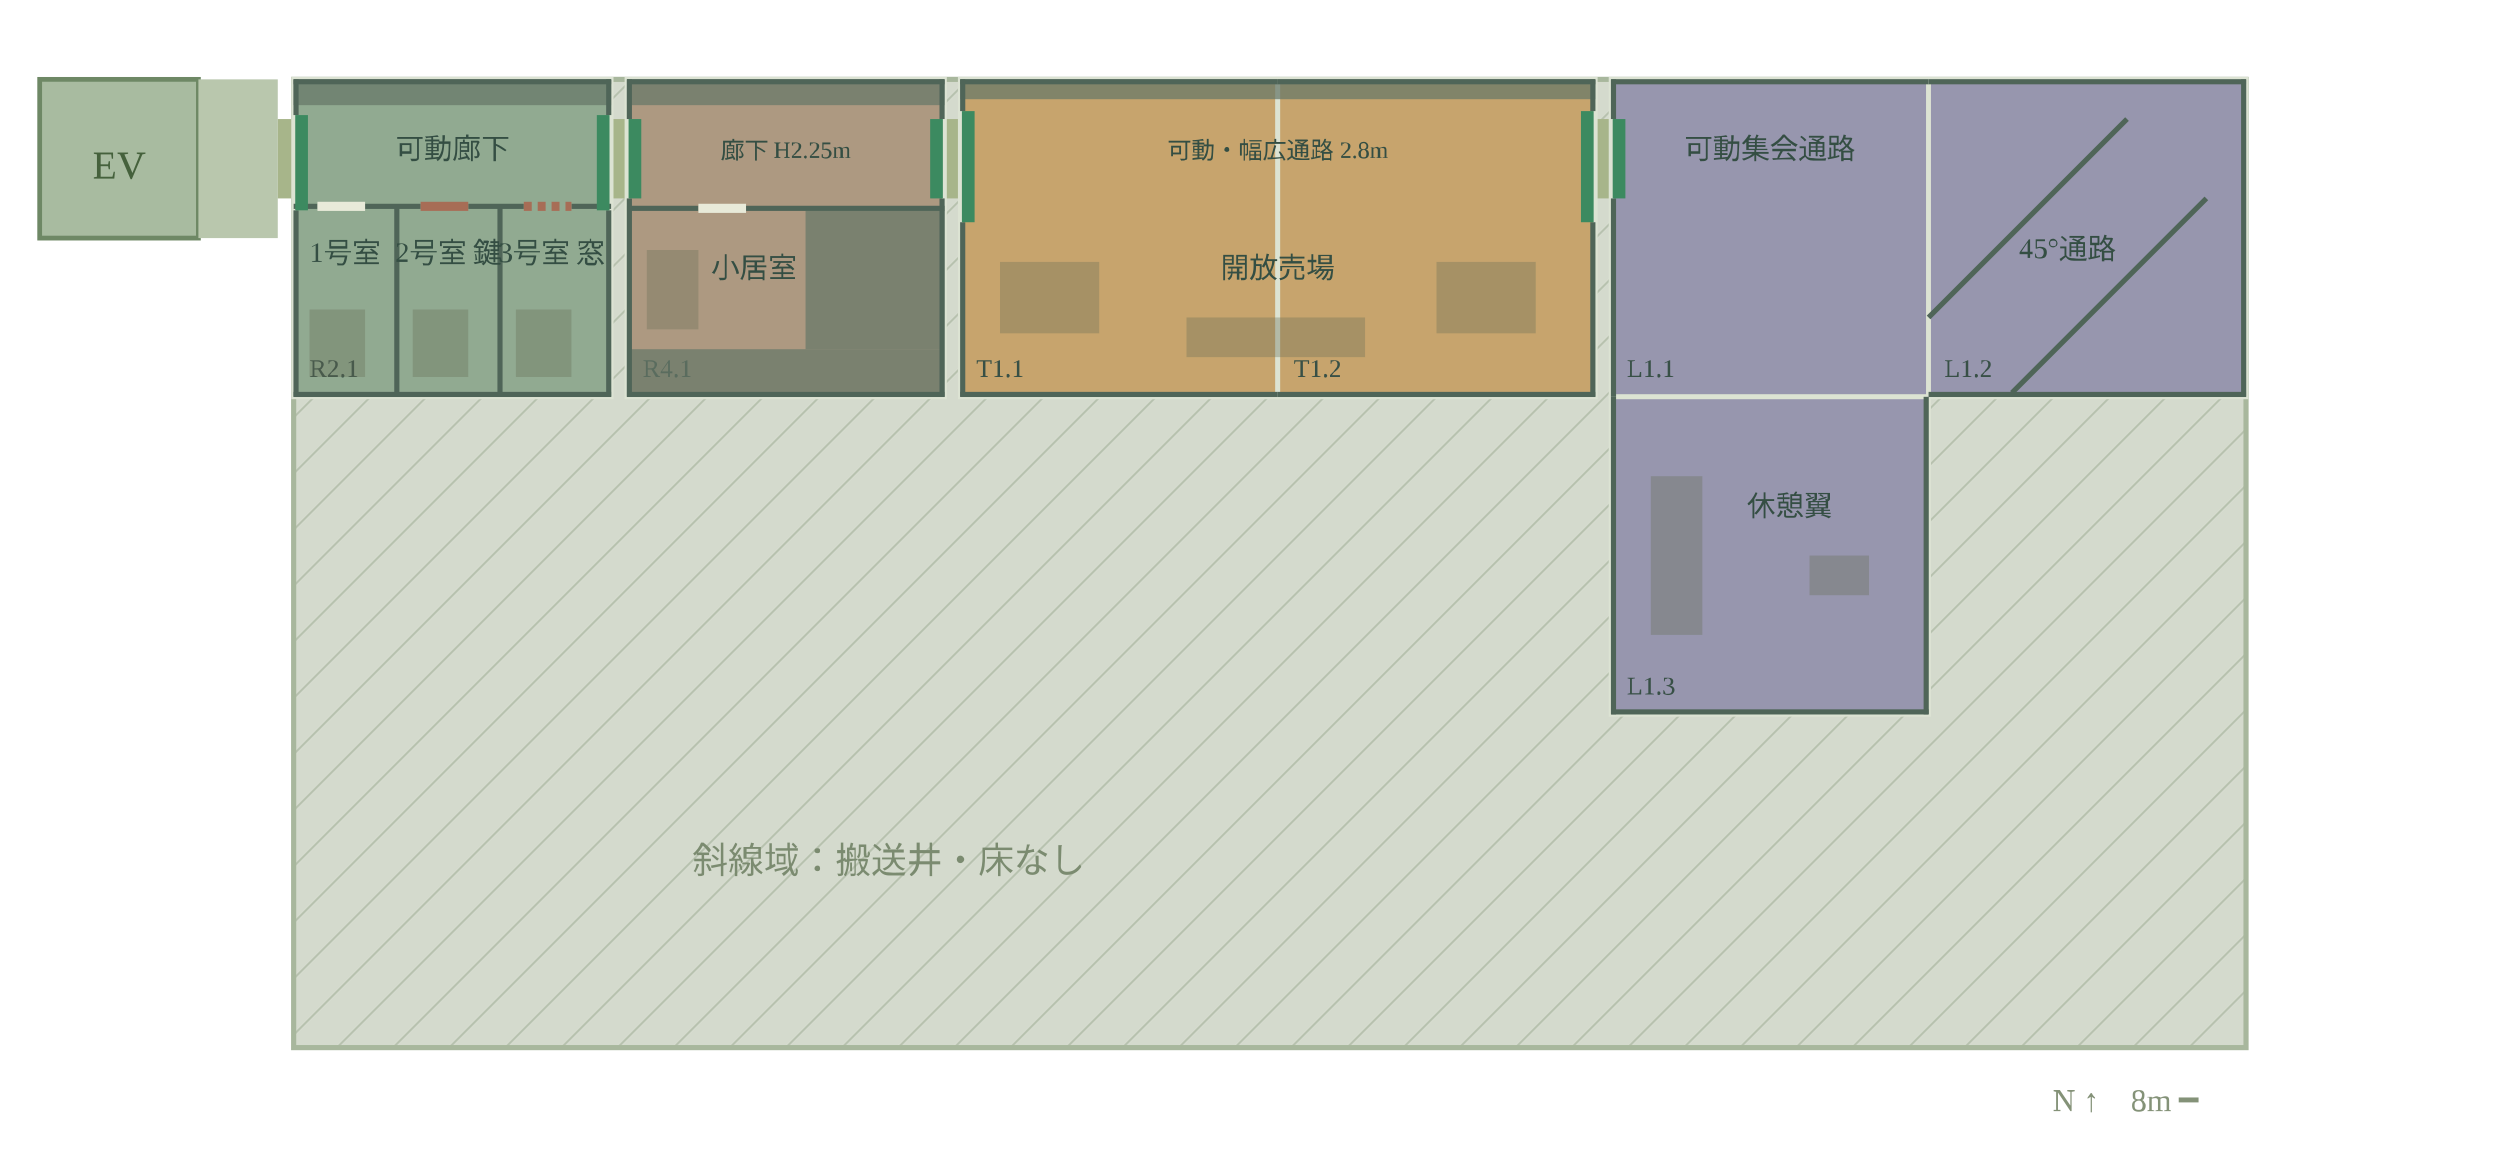
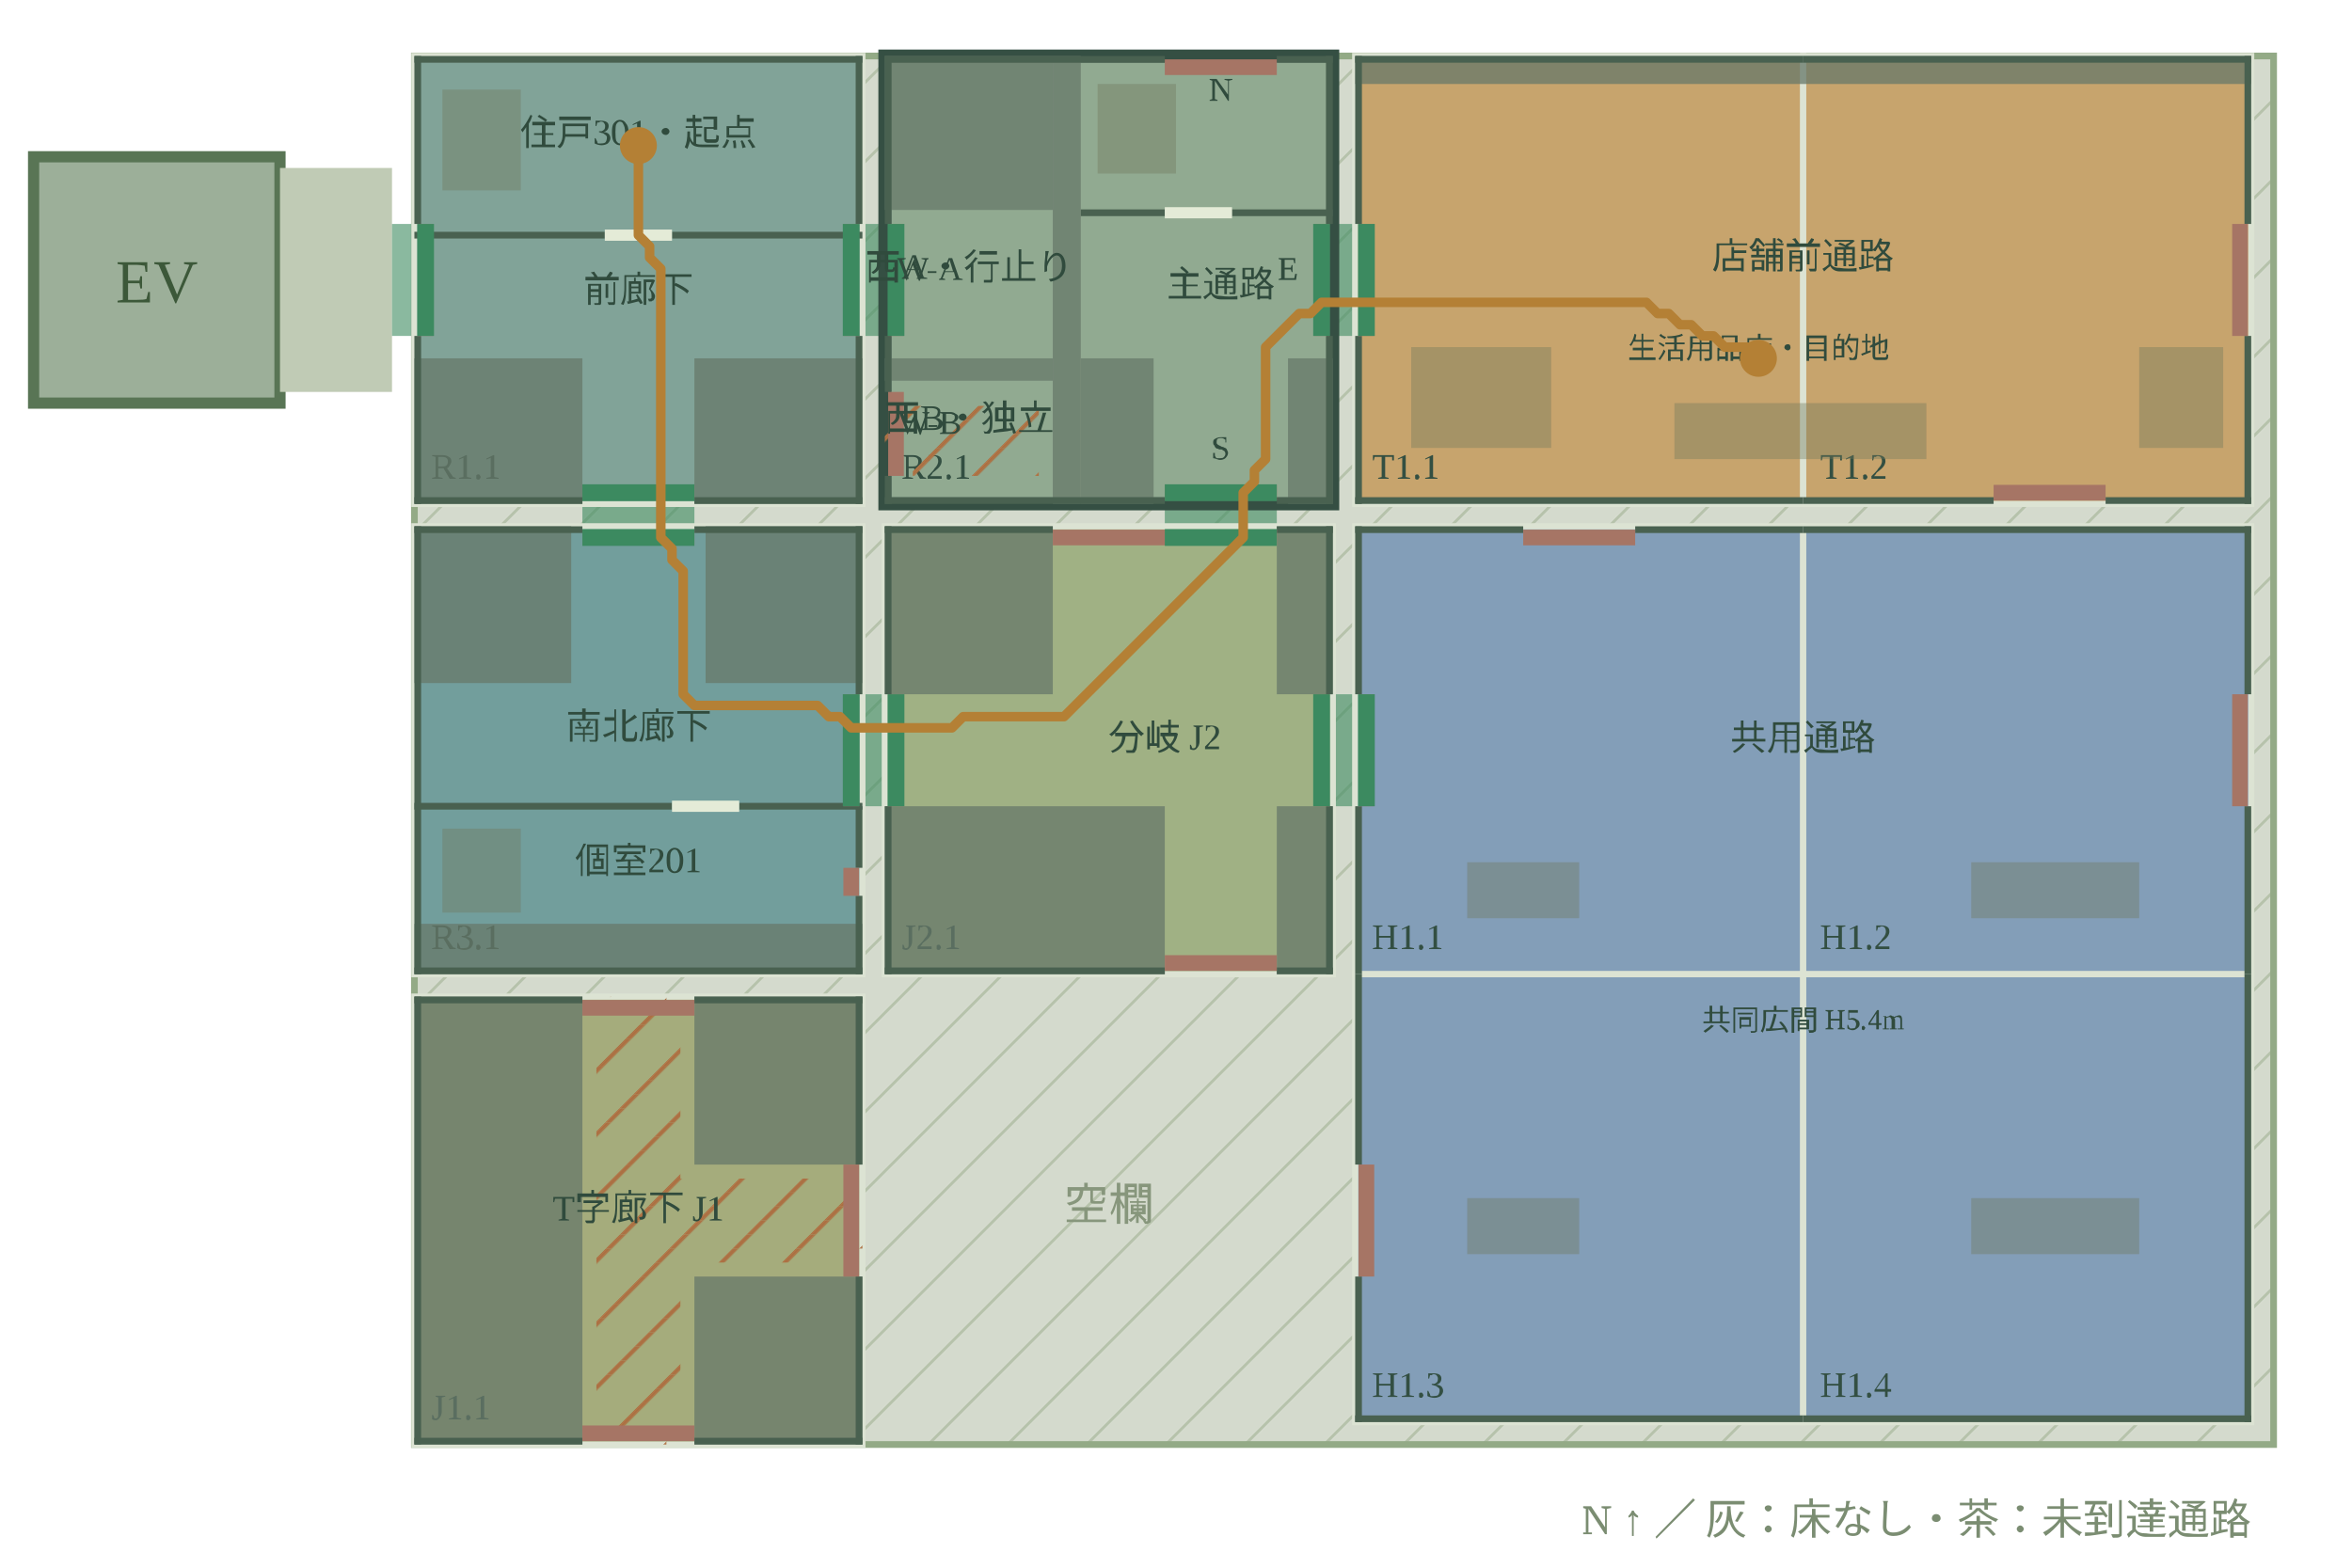
- <svg xmlns="http://www.w3.org/2000/svg" viewBox="-7.4 -2 63 29" role="img" aria-label="第三層 C 可動廊下平面図">
+ <svg xmlns="http://www.w3.org/2000/svg" viewBox="-7.4 -1 42 28" role="img" aria-label="第三層 C 4方向・内部通路平面図">
  <defs>
    <pattern id="well1" width="1" height="1" patternUnits="userSpaceOnUse" patternTransform="rotate(45)">
      <rect width="1" height="1" fill="#d4dacd" />
-       <line x1="0" y1="0" x2="0" y2="1" stroke="#b9c3b0" stroke-width=".1" />
+       <line x1="0" y1="0" x2="0" y2="1" stroke="#b7c3ac" stroke-width=".1" />
    </pattern>
-     <pattern id="isolate1" width="1" height="1" patternUnits="userSpaceOnUse" patternTransform="rotate(45)">
-       <line x1="0" y1="0" x2="0" y2="1" stroke="#a97545" stroke-width=".15" />
+     <pattern id="iso1" width=".8" height=".8" patternUnits="userSpaceOnUse" patternTransform="rotate(45)">
+       <line x1="0" y1="0" x2="0" y2=".8" stroke="#aa7043" stroke-width=".15" />
    </pattern>
  </defs>
-   <rect x="0" y="0" width="49.2" height="24.4" fill="url(#well1)" stroke="#a8b79d" stroke-width=".13" />
-   <rect x="-6.4" y="0" width="4" height="4" fill="#a8bba0" stroke="#6e8865" stroke-width=".12" />
-   <text x="-4.4" y="2.5" text-anchor="middle" font-size="1" fill="#45613c">EV</text>
-   <rect x="-2.4" y="0" width="2" height="4" fill="#b9c7ad" />
-   <rect x="8" y="1" width="0.4" height="2" fill="#a7b58a" />
-   <rect x="-0.4" y="1" width="0.4" height="2" fill="#a7b58a" />
-   <rect x="16.4" y="1" width="0.4" height="2" fill="#a7b58a" />
-   <rect x="32.8" y="1" width="0.4" height="2" fill="#a7b58a" />
-   <g data-id="R2" transform="translate(0 0)">
-     <rect x="0" y="0" width="8" height="8" fill="#91aa91" stroke="#dce3d3" stroke-width="0.12" />
-     <text x="0.4" y="7.5" font-size=".65" fill="#385046">R2.1</text>
-     <rect x="0" y="0" width="8" height="0.65" fill="#667768" opacity=".72" />
-     <rect x="0.4" y="5.8" width="1.4" height="1.7" fill="#666e55" opacity=".35" />
-     <rect x="3" y="5.8" width="1.4" height="1.7" fill="#666e55" opacity=".35" />
-     <rect x="5.6" y="5.8" width="1.4" height="1.7" fill="#666e55" opacity=".35" />
-     <line x1="0" y1="0.06" x2="8" y2="0.06" stroke="#4f6558" stroke-width="0.13" />
-     <line x1="0" y1="7.94" x2="8" y2="7.94" stroke="#4f6558" stroke-width="0.13" />
-     <line x1="0.06" y1="0" x2="0.06" y2="0.9" stroke="#4f6558" stroke-width="0.13" />
-     <line x1="0.06" y1="3.3" x2="0.06" y2="8" stroke="#4f6558" stroke-width="0.13" />
-     <line x1="7.94" y1="0" x2="7.94" y2="0.9" stroke="#4f6558" stroke-width="0.13" />
-     <line x1="7.94" y1="3.3" x2="7.94" y2="8" stroke="#4f6558" stroke-width="0.13" />
-     <line x1="0" y1="3.2" x2="0.6" y2="3.2" stroke="#4f6558" stroke-width="0.13" />
-     <line x1="1.8" y1="3.2" x2="3.2" y2="3.2" stroke="#4f6558" stroke-width="0.13" />
-     <line x1="4.4" y1="3.2" x2="5.8" y2="3.2" stroke="#4f6558" stroke-width="0.13" />
-     <line x1="7" y1="3.2" x2="8" y2="3.2" stroke="#4f6558" stroke-width="0.13" />
-     <line x1="2.6" y1="3.2" x2="2.6" y2="8" stroke="#4f6558" stroke-width="0.13" />
-     <line x1="5.2" y1="3.2" x2="5.2" y2="8" stroke="#4f6558" stroke-width="0.13" />
-     <line x1="0.6" y1="3.2" x2="1.8" y2="3.2" stroke="#e8ead9" stroke-width="0.23" />
-     <line x1="3.2" y1="3.2" x2="4.4" y2="3.2" stroke="#a76d56" stroke-width="0.23" />
-     <line x1="5.8" y1="3.2" x2="7" y2="3.2" stroke="#a76d56" stroke-width="0.23" stroke-dasharray=".2 .15" />
-     <line x1="0.2" y1="0.9" x2="0.2" y2="3.3" stroke="#3c8a60" stroke-width="0.32" />
-     <line x1="7.8" y1="0.9" x2="7.8" y2="3.3" stroke="#3c8a60" stroke-width="0.32" />
-     <text x="1.3" y="4.6" text-anchor="middle" font-size="0.72" fill="#344e43">1号室</text>
-     <text x="3.9" y="4.6" text-anchor="middle" font-size="0.72" fill="#344e43">2号室 鍵</text>
-     <text x="6.5" y="4.6" text-anchor="middle" font-size="0.72" fill="#344e43">3号室 窓</text>
-     <text x="4" y="2" text-anchor="middle" font-size="0.72" fill="#344e43">可動廊下</text>
-   </g>
-   <g data-id="R4" transform="translate(8.4 0)">
-     <rect x="0" y="0" width="8" height="8" fill="#ad9981" stroke="#dce3d3" stroke-width="0.12" />
-     <text x="0.4" y="7.5" font-size=".65" fill="#385046">R4.1</text>
-     <rect x="0" y="0" width="8" height="0.65" fill="#667768" opacity=".72" />
-     <rect x="0" y="6.8" width="8" height="1.2" fill="#667768" opacity=".72" />
-     <rect x="4.5" y="3.3" width="3.5" height="3.5" fill="#667768" opacity=".72" />
-     <rect x="0.5" y="4.3" width="1.3" height="2" fill="#666e55" opacity=".35" />
-     <line x1="0" y1="0.06" x2="8" y2="0.06" stroke="#4f6558" stroke-width="0.13" />
-     <line x1="0" y1="7.94" x2="8" y2="7.94" stroke="#4f6558" stroke-width="0.13" />
-     <line x1="0.06" y1="0" x2="0.06" y2="1" stroke="#4f6558" stroke-width="0.13" />
-     <line x1="0.06" y1="3" x2="0.06" y2="8" stroke="#4f6558" stroke-width="0.13" />
-     <line x1="7.94" y1="0" x2="7.94" y2="1" stroke="#4f6558" stroke-width="0.13" />
-     <line x1="7.94" y1="3" x2="7.94" y2="8" stroke="#4f6558" stroke-width="0.13" />
-     <line x1="0" y1="3.25" x2="1.8" y2="3.25" stroke="#4f6558" stroke-width="0.13" />
-     <line x1="3" y1="3.25" x2="8" y2="3.25" stroke="#4f6558" stroke-width="0.13" />
-     <line x1="1.8" y1="3.25" x2="3" y2="3.25" stroke="#e8ead9" stroke-width="0.23" />
-     <line x1="0.2" y1="1" x2="0.2" y2="3" stroke="#3c8a60" stroke-width="0.32" />
-     <line x1="7.8" y1="1" x2="7.8" y2="3" stroke="#3c8a60" stroke-width="0.32" />
-     <text x="3.2" y="5" text-anchor="middle" font-size="0.72" fill="#344e43">小居室</text>
-     <text x="4" y="2" text-anchor="middle" font-size="0.6" fill="#344e43">廊下 H2.25m</text>
+   <rect x="0" y="0" width="33.2" height="24.8" fill="url(#well1)" stroke="#93aa86" stroke-width=".12" />
+   <rect x="-6.8" y="1.8" width="4.4" height="4.4" fill="#9caf99" stroke="#597555" stroke-width=".2" />
+   <text x="-4.6" y="4.4" text-anchor="middle" font-size="1.1" fill="#3c5839">EV</text>
+   <rect x="-2.4" y="2" width="2" height="4" fill="#c0cbb5" />
+   <rect x="8" y="3" width="0.4" height="2" fill="#3c8a60" fill-opacity=".6" />
+   <rect x="3" y="8" width="2" height="0.4" fill="#3c8a60" fill-opacity=".6" />
+   <rect x="13.4" y="8" width="2" height="0.4" fill="#3c8a60" fill-opacity=".6" />
+   <rect x="16.4" y="3" width="0.4" height="2" fill="#3c8a60" fill-opacity=".6" />
+   <rect x="8" y="11.4" width="0.4" height="2" fill="#3c8a60" fill-opacity=".6" />
+   <rect x="16.4" y="11.4" width="0.4" height="2" fill="#3c8a60" fill-opacity=".6" />
+   <rect x="-0.4" y="3" width="0.4" height="2" fill="#3c8a60" fill-opacity=".6" />
+   <g data-id="R1" transform="translate(0 0)">
+     <rect x="0" y="0" width="8" height="8" fill="#81a398" stroke="#dce3d3" stroke-width="0.11" />
+     <text x="0.3" y="7.55" font-size=".65" fill="#334f42">R1.1</text>
+     <rect x="0" y="5.4" width="3" height="2.6" fill="#67786a" opacity=".75" />
+     <rect x="5" y="5.4" width="3" height="2.6" fill="#67786a" opacity=".75" />
+     <rect x="0.5" y="0.6" width="1.4" height="1.8" fill="#6f755a" opacity=".38" />
+     <line x1="0" y1="0.06" x2="8" y2="0.06" stroke="#496150" stroke-width="0.12" />
+     <line x1="0" y1="7.94" x2="3" y2="7.94" stroke="#496150" stroke-width="0.12" />
+     <line x1="5" y1="7.94" x2="8" y2="7.94" stroke="#496150" stroke-width="0.12" />
+     <line x1="0.06" y1="0" x2="0.06" y2="3" stroke="#496150" stroke-width="0.12" />
+     <line x1="0.06" y1="5" x2="0.06" y2="8" stroke="#496150" stroke-width="0.12" />
+     <line x1="7.94" y1="0" x2="7.94" y2="3" stroke="#496150" stroke-width="0.12" />
+     <line x1="7.94" y1="5" x2="7.94" y2="8" stroke="#496150" stroke-width="0.12" />
+     <line x1="0" y1="3.2" x2="3.4" y2="3.2" stroke="#496150" stroke-width="0.12" />
+     <line x1="4.6" y1="3.2" x2="8" y2="3.2" stroke="#496150" stroke-width="0.12" />
+     <line x1="3.4" y1="3.2" x2="4.6" y2="3.2" stroke="#e4ebd7" stroke-width="0.2" />
+     <line x1="0.2" y1="3" x2="0.2" y2="5" stroke="#a67565" stroke-width="0.28" />
+     <line x1="0.2" y1="3" x2="0.2" y2="5" stroke="#3c8a60" stroke-width="0.3" />
+     <line x1="7.8" y1="3" x2="7.8" y2="5" stroke="#a67565" stroke-width="0.28" />
+     <line x1="7.8" y1="3" x2="7.8" y2="5" stroke="#3c8a60" stroke-width="0.3" />
+     <line x1="3" y1="7.8" x2="5" y2="7.8" stroke="#a67565" stroke-width="0.28" />
+     <line x1="3" y1="7.8" x2="5" y2="7.8" stroke="#3c8a60" stroke-width="0.3" />
+     <text x="4" y="1.6" text-anchor="middle" font-size="0.65" fill="#304b3d">住戸301・起点</text>
+     <text x="4" y="4.4" text-anchor="middle" font-size="0.65" fill="#304b3d">前廊下</text>
+   </g>
+   <g data-id="R2" transform="translate(8.4 0)">
+     <rect x="0" y="0" width="8" height="8" fill="#91aa91" stroke="#354f43" stroke-width="0.23" />
+     <text x="0.3" y="7.55" font-size=".65" fill="#334f42">R2.1</text>
+     <rect x="3" y="0" width="0.5" height="8" fill="#67786a" opacity=".75" />
+     <rect x="0" y="0" width="3" height="2.75" fill="#67786a" opacity=".75" />
+     <rect x="0" y="5.4" width="3" height="0.4" fill="#67786a" opacity=".75" />
+     <rect x="3.5" y="5.4" width="1.3" height="2.6" fill="#67786a" opacity=".75" />
+     <rect x="7.2" y="5.4" width="0.8" height="2.6" fill="#67786a" opacity=".75" />
+     <rect x="3.8" y="0.5" width="1.4" height="1.6" fill="#6f755a" opacity=".38" />
+     <line x1="0" y1="0.06" x2="5" y2="0.06" stroke="#496150" stroke-width="0.12" />
+     <line x1="7" y1="0.06" x2="8" y2="0.06" stroke="#496150" stroke-width="0.12" />
+     <line x1="0" y1="7.94" x2="5" y2="7.94" stroke="#496150" stroke-width="0.12" />
+     <line x1="7" y1="7.94" x2="8" y2="7.94" stroke="#496150" stroke-width="0.12" />
+     <line x1="0.06" y1="0" x2="0.06" y2="3" stroke="#496150" stroke-width="0.12" />
+     <line x1="0.06" y1="5" x2="0.06" y2="6" stroke="#496150" stroke-width="0.12" />
+     <line x1="0.06" y1="7.5" x2="0.06" y2="8" stroke="#496150" stroke-width="0.12" />
+     <line x1="7.94" y1="0" x2="7.94" y2="3" stroke="#496150" stroke-width="0.12" />
+     <line x1="7.94" y1="5" x2="7.94" y2="8" stroke="#496150" stroke-width="0.12" />
+     <line x1="3.5" y1="2.8" x2="5" y2="2.8" stroke="#496150" stroke-width="0.12" />
+     <line x1="6.2" y1="2.8" x2="8" y2="2.8" stroke="#496150" stroke-width="0.12" />
+     <line x1="5" y1="2.8" x2="6.2" y2="2.8" stroke="#e4ebd7" stroke-width="0.2" />
+     <rect x="0.25" y="6.25" width="2.5" height="0.25" fill="url(#iso1)" />
+     <rect x="0" y="6.5" width="2.75" height="0.25" fill="url(#iso1)" />
+     <rect x="0" y="6.75" width="2.75" height="0.25" fill="url(#iso1)" />
+     <rect x="0.25" y="7" width="2.5" height="0.25" fill="url(#iso1)" />
+     <rect x="0.5" y="7.25" width="2.25" height="0.25" fill="url(#iso1)" />
+     <line x1="0.2" y1="3" x2="0.2" y2="5" stroke="#a67565" stroke-width="0.28" />
+     <line x1="0.2" y1="3" x2="0.2" y2="5" stroke="#3c8a60" stroke-width="0.3" />
+     <text x="0.8" y="4" text-anchor="middle" font-size=".6" fill="#304b3d">W-A</text>
+     <line x1="0.2" y1="6" x2="0.2" y2="7.5" stroke="#a67565" stroke-width="0.28" />
+     <text x="0.8" y="6.75" text-anchor="middle" font-size=".6" fill="#304b3d">W-B</text>
+     <line x1="5" y1="0.2" x2="7" y2="0.2" stroke="#a67565" stroke-width="0.28" />
+     <text x="6" y="0.8" text-anchor="middle" font-size=".6" fill="#304b3d">N</text>
+     <line x1="5" y1="7.8" x2="7" y2="7.8" stroke="#a67565" stroke-width="0.28" />
+     <line x1="5" y1="7.8" x2="7" y2="7.8" stroke="#3c8a60" stroke-width="0.3" />
+     <text x="6" y="7.2" text-anchor="middle" font-size=".6" fill="#304b3d">S</text>
+     <line x1="7.8" y1="3" x2="7.8" y2="5" stroke="#a67565" stroke-width="0.28" />
+     <line x1="7.8" y1="3" x2="7.8" y2="5" stroke="#3c8a60" stroke-width="0.3" />
+     <text x="7.2" y="4" text-anchor="middle" font-size=".6" fill="#304b3d">E</text>
+     <text x="1.5" y="4" text-anchor="middle" font-size="0.65" fill="#304b3d">西A・行止り</text>
+     <text x="1.5" y="6.7" text-anchor="middle" font-size="0.65" fill="#304b3d">西B・独立</text>
+     <text x="6" y="4.3" text-anchor="middle" font-size="0.65" fill="#304b3d">主通路</text>
+   </g>
+   <g data-id="R3" transform="translate(0 8.4)">
+     <rect x="0" y="0" width="8" height="8" fill="#729e9c" stroke="#dce3d3" stroke-width="0.11" />
+     <text x="0.3" y="7.55" font-size=".65" fill="#334f42">R3.1</text>
+     <rect x="0" y="0" width="2.8" height="2.8" fill="#67786a" opacity=".75" />
+     <rect x="5.2" y="0" width="2.8" height="2.8" fill="#67786a" opacity=".75" />
+     <rect x="0" y="7.1" width="8" height="0.9" fill="#67786a" opacity=".75" />
+     <rect x="0.5" y="5.4" width="1.4" height="1.5" fill="#6f755a" opacity=".38" />
+     <line x1="0" y1="0.06" x2="3" y2="0.06" stroke="#496150" stroke-width="0.12" />
+     <line x1="5" y1="0.06" x2="8" y2="0.06" stroke="#496150" stroke-width="0.12" />
+     <line x1="0" y1="7.94" x2="8" y2="7.94" stroke="#496150" stroke-width="0.12" />
+     <line x1="0.06" y1="0" x2="0.06" y2="8" stroke="#496150" stroke-width="0.12" />
+     <line x1="7.94" y1="0" x2="7.94" y2="3" stroke="#496150" stroke-width="0.12" />
+     <line x1="7.94" y1="5" x2="7.94" y2="6.1" stroke="#496150" stroke-width="0.12" />
+     <line x1="7.94" y1="6.6" x2="7.94" y2="8" stroke="#496150" stroke-width="0.12" />
+     <line x1="0" y1="5" x2="4.6" y2="5" stroke="#496150" stroke-width="0.12" />
+     <line x1="5.8" y1="5" x2="8" y2="5" stroke="#496150" stroke-width="0.12" />
+     <line x1="4.6" y1="5" x2="5.8" y2="5" stroke="#e4ebd7" stroke-width="0.2" />
+     <line x1="3" y1="0.2" x2="5" y2="0.2" stroke="#a67565" stroke-width="0.28" />
+     <line x1="3" y1="0.2" x2="5" y2="0.2" stroke="#3c8a60" stroke-width="0.3" />
+     <line x1="7.8" y1="3" x2="7.8" y2="5" stroke="#a67565" stroke-width="0.28" />
+     <line x1="7.8" y1="3" x2="7.8" y2="5" stroke="#3c8a60" stroke-width="0.3" />
+     <line x1="7.8" y1="6.1" x2="7.8" y2="6.6" stroke="#a67565" stroke-width="0.28" />
+     <text x="4" y="3.8" text-anchor="middle" font-size="0.65" fill="#304b3d">南北廊下</text>
+     <text x="4" y="6.2" text-anchor="middle" font-size="0.65" fill="#304b3d">個室201</text>
  </g>
  <g data-id="T1" transform="translate(16.8 0)">
-     <rect x="0" y="0" width="8" height="8" fill="#c7a46d" stroke="#dce3d3" stroke-width="0.12" />
-     <text x="0.4" y="7.5" font-size=".65" fill="#385046">T1.1</text>
-     <rect x="8" y="0" width="8" height="8" fill="#c7a46d" stroke="#dce3d3" stroke-width="0.12" />
-     <text x="8.4" y="7.5" font-size=".65" fill="#385046">T1.2</text>
-     <rect x="0" y="0" width="16" height="0.5" fill="#667768" opacity=".72" />
-     <rect x="1" y="4.6" width="2.5" height="1.8" fill="#666e55" opacity=".35" />
-     <rect x="12" y="4.6" width="2.5" height="1.8" fill="#666e55" opacity=".35" />
-     <rect x="5.7" y="6" width="4.5" height="1" fill="#666e55" opacity=".35" />
-     <line x1="0" y1="0.06" x2="8" y2="0.06" stroke="#4f6558" stroke-width="0.13" />
-     <line x1="0" y1="7.94" x2="8" y2="7.94" stroke="#4f6558" stroke-width="0.13" />
-     <line x1="0.06" y1="0" x2="0.06" y2="0.8" stroke="#4f6558" stroke-width="0.13" />
-     <line x1="0.06" y1="3.6" x2="0.06" y2="8" stroke="#4f6558" stroke-width="0.13" />
-     <line x1="8" y1="0.06" x2="16" y2="0.06" stroke="#4f6558" stroke-width="0.13" />
-     <line x1="8" y1="7.94" x2="16" y2="7.94" stroke="#4f6558" stroke-width="0.13" />
-     <line x1="15.94" y1="0" x2="15.94" y2="0.8" stroke="#4f6558" stroke-width="0.13" />
-     <line x1="15.94" y1="3.6" x2="15.94" y2="8" stroke="#4f6558" stroke-width="0.13" />
-     <line x1="0.2" y1="0.8" x2="0.2" y2="3.6" stroke="#3c8a60" stroke-width="0.32" />
-     <line x1="15.8" y1="0.8" x2="15.8" y2="3.6" stroke="#3c8a60" stroke-width="0.32" />
-     <text x="8" y="5" text-anchor="middle" font-size="0.72" fill="#344e43">開放売場</text>
-     <text x="8" y="2" text-anchor="middle" font-size="0.6" fill="#344e43">可動・幅広通路 2.8m</text>
-   </g>
-   <g data-id="L1" transform="translate(33.2 0)">
-     <rect x="0" y="0" width="8" height="8" fill="#9796ae" stroke="#dce3d3" stroke-width="0.12" />
-     <text x="0.4" y="7.5" font-size=".65" fill="#385046">L1.1</text>
-     <rect x="8" y="0" width="8" height="8" fill="#9796ae" stroke="#dce3d3" stroke-width="0.12" />
-     <text x="8.4" y="7.5" font-size=".65" fill="#385046">L1.2</text>
-     <rect x="0" y="8" width="8" height="8" fill="#9796ae" stroke="#dce3d3" stroke-width="0.12" />
-     <text x="0.4" y="15.5" font-size=".65" fill="#385046">L1.3</text>
-     <rect x="1" y="10" width="1.3" height="4" fill="#666e55" opacity=".35" />
-     <rect x="5" y="12" width="1.5" height="1" fill="#666e55" opacity=".35" />
-     <line x1="0" y1="0.06" x2="8" y2="0.06" stroke="#4f6558" stroke-width="0.13" />
-     <line x1="0.06" y1="0" x2="0.06" y2="1" stroke="#4f6558" stroke-width="0.13" />
-     <line x1="0.06" y1="3" x2="0.06" y2="8" stroke="#4f6558" stroke-width="0.13" />
-     <line x1="8" y1="0.06" x2="16" y2="0.06" stroke="#4f6558" stroke-width="0.13" />
-     <line x1="8" y1="7.94" x2="16" y2="7.94" stroke="#4f6558" stroke-width="0.13" />
-     <line x1="15.94" y1="0" x2="15.94" y2="8" stroke="#4f6558" stroke-width="0.13" />
-     <line x1="0" y1="15.94" x2="8" y2="15.94" stroke="#4f6558" stroke-width="0.13" />
-     <line x1="0.06" y1="8" x2="0.06" y2="16" stroke="#4f6558" stroke-width="0.13" />
-     <line x1="7.94" y1="8" x2="7.94" y2="16" stroke="#4f6558" stroke-width="0.13" />
-     <line x1="8" y1="6" x2="13" y2="1" stroke="#4f6558" stroke-width="0.13" />
-     <line x1="10.1" y1="7.9" x2="15" y2="3" stroke="#4f6558" stroke-width="0.13" />
-     <line x1="0.2" y1="1" x2="0.2" y2="3" stroke="#3c8a60" stroke-width="0.32" />
-     <text x="4" y="2" text-anchor="middle" font-size="0.72" fill="#344e43">可動集会通路</text>
-     <text x="11.5" y="4.5" text-anchor="middle" font-size="0.72" fill="#344e43">45°通路</text>
-     <text x="4.5" y="11" text-anchor="middle" font-size="0.72" fill="#344e43">休憩翼</text>
-   </g>
-   <text x="15" y="20" text-anchor="middle" font-size=".9" fill="#7b8b70">斜線域：搬送井・床なし</text>
-   <text x="48" y="26" text-anchor="end" font-size=".8" fill="#849278">N ↑　8m ━</text>
+     <rect x="0" y="0" width="8" height="8" fill="#c7a46d" stroke="#dce3d3" stroke-width="0.11" />
+     <text x="0.3" y="7.55" font-size=".65" fill="#334f42">T1.1</text>
+     <rect x="8" y="0" width="8" height="8" fill="#c7a46d" stroke="#dce3d3" stroke-width="0.11" />
+     <text x="8.3" y="7.55" font-size=".65" fill="#334f42">T1.2</text>
+     <rect x="0" y="0" width="16" height="0.5" fill="#67786a" opacity=".75" />
+     <rect x="1" y="5.2" width="2.5" height="1.8" fill="#6f755a" opacity=".38" />
+     <rect x="14" y="5.2" width="1.5" height="1.8" fill="#6f755a" opacity=".38" />
+     <rect x="5.7" y="6.2" width="4.5" height="1" fill="#6f755a" opacity=".38" />
+     <line x1="0" y1="0.06" x2="8" y2="0.06" stroke="#496150" stroke-width="0.12" />
+     <line x1="0" y1="7.94" x2="8" y2="7.94" stroke="#496150" stroke-width="0.12" />
+     <line x1="0.06" y1="0" x2="0.06" y2="3" stroke="#496150" stroke-width="0.12" />
+     <line x1="0.06" y1="5" x2="0.06" y2="8" stroke="#496150" stroke-width="0.12" />
+     <line x1="8" y1="0.06" x2="16" y2="0.06" stroke="#496150" stroke-width="0.12" />
+     <line x1="8" y1="7.94" x2="11.4" y2="7.94" stroke="#496150" stroke-width="0.12" />
+     <line x1="13.4" y1="7.94" x2="16" y2="7.94" stroke="#496150" stroke-width="0.12" />
+     <line x1="15.94" y1="0" x2="15.94" y2="3" stroke="#496150" stroke-width="0.12" />
+     <line x1="15.94" y1="5" x2="15.94" y2="8" stroke="#496150" stroke-width="0.12" />
+     <line x1="0.2" y1="3" x2="0.2" y2="5" stroke="#a67565" stroke-width="0.28" />
+     <line x1="0.2" y1="3" x2="0.2" y2="5" stroke="#3c8a60" stroke-width="0.3" />
+     <line x1="15.8" y1="3" x2="15.8" y2="5" stroke="#a67565" stroke-width="0.28" />
+     <line x1="11.4" y1="7.8" x2="13.4" y2="7.8" stroke="#a67565" stroke-width="0.28" />
+     <text x="7.2" y="5.4" text-anchor="middle" font-size="0.52" fill="#304b3d">生活用品店・目的地</text>
+     <text x="8" y="3.8" text-anchor="middle" font-size="0.65" fill="#304b3d">店舗前通路</text>
+   </g>
+   <g data-id="H1" transform="translate(16.8 8.4)">
+     <rect x="0" y="0" width="8" height="8" fill="#839eb8" stroke="#dce3d3" stroke-width="0.11" />
+     <text x="0.3" y="7.55" font-size=".65" fill="#334f42">H1.1</text>
+     <rect x="8" y="0" width="8" height="8" fill="#839eb8" stroke="#dce3d3" stroke-width="0.11" />
+     <text x="8.3" y="7.55" font-size=".65" fill="#334f42">H1.2</text>
+     <rect x="0" y="8" width="8" height="8" fill="#839eb8" stroke="#dce3d3" stroke-width="0.11" />
+     <text x="0.3" y="15.55" font-size=".65" fill="#334f42">H1.3</text>
+     <rect x="8" y="8" width="8" height="8" fill="#839eb8" stroke="#dce3d3" stroke-width="0.11" />
+     <text x="8.3" y="15.55" font-size=".65" fill="#334f42">H1.4</text>
+     <rect x="2" y="6" width="2" height="1" fill="#6f755a" opacity=".38" />
+     <rect x="2" y="12" width="2" height="1" fill="#6f755a" opacity=".38" />
+     <rect x="11" y="6" width="3" height="1" fill="#6f755a" opacity=".38" />
+     <rect x="11" y="12" width="3" height="1" fill="#6f755a" opacity=".38" />
+     <line x1="0" y1="0.06" x2="3" y2="0.06" stroke="#496150" stroke-width="0.12" />
+     <line x1="5" y1="0.06" x2="8" y2="0.06" stroke="#496150" stroke-width="0.12" />
+     <line x1="0.06" y1="0" x2="0.06" y2="3" stroke="#496150" stroke-width="0.12" />
+     <line x1="0.06" y1="5" x2="0.06" y2="8" stroke="#496150" stroke-width="0.12" />
+     <line x1="8" y1="0.06" x2="16" y2="0.06" stroke="#496150" stroke-width="0.12" />
+     <line x1="15.94" y1="0" x2="15.94" y2="3" stroke="#496150" stroke-width="0.12" />
+     <line x1="15.94" y1="5" x2="15.94" y2="8" stroke="#496150" stroke-width="0.12" />
+     <line x1="0" y1="15.94" x2="8" y2="15.94" stroke="#496150" stroke-width="0.12" />
+     <line x1="0.06" y1="8" x2="0.06" y2="11.4" stroke="#496150" stroke-width="0.12" />
+     <line x1="0.06" y1="13.4" x2="0.06" y2="16" stroke="#496150" stroke-width="0.12" />
+     <line x1="8" y1="15.94" x2="16" y2="15.94" stroke="#496150" stroke-width="0.12" />
+     <line x1="15.94" y1="8" x2="15.94" y2="16" stroke="#496150" stroke-width="0.12" />
+     <line x1="3" y1="0.2" x2="5" y2="0.2" stroke="#a67565" stroke-width="0.28" />
+     <line x1="0.2" y1="3" x2="0.2" y2="5" stroke="#a67565" stroke-width="0.28" />
+     <line x1="0.2" y1="3" x2="0.2" y2="5" stroke="#3c8a60" stroke-width="0.3" />
+     <line x1="0.2" y1="11.4" x2="0.2" y2="13.4" stroke="#a67565" stroke-width="0.28" />
+     <line x1="15.8" y1="3" x2="15.8" y2="5" stroke="#a67565" stroke-width="0.28" />
+     <text x="8" y="4" text-anchor="middle" font-size="0.65" fill="#304b3d">共用通路</text>
+     <text x="8" y="9" text-anchor="middle" font-size="0.52" fill="#304b3d">共同広間 H5.4m</text>
+   </g>
+   <g data-id="J1" transform="translate(0 16.8)">
+     <rect x="0" y="0" width="8" height="8" fill="#a5ac7c" stroke="#dce3d3" stroke-width="0.11" />
+     <text x="0.3" y="7.55" font-size=".65" fill="#334f42">J1.1</text>
+     <rect x="0" y="0" width="3" height="8" fill="#67786a" opacity=".75" />
+     <rect x="5" y="0" width="3" height="3" fill="#67786a" opacity=".75" />
+     <rect x="5" y="5" width="3" height="3" fill="#67786a" opacity=".75" />
+     <line x1="0" y1="0.06" x2="3" y2="0.06" stroke="#496150" stroke-width="0.12" />
+     <line x1="5" y1="0.06" x2="8" y2="0.06" stroke="#496150" stroke-width="0.12" />
+     <line x1="0" y1="7.94" x2="3" y2="7.94" stroke="#496150" stroke-width="0.12" />
+     <line x1="5" y1="7.94" x2="8" y2="7.94" stroke="#496150" stroke-width="0.12" />
+     <line x1="0.06" y1="0" x2="0.06" y2="8" stroke="#496150" stroke-width="0.12" />
+     <line x1="7.94" y1="0" x2="7.94" y2="3" stroke="#496150" stroke-width="0.12" />
+     <line x1="7.94" y1="5" x2="7.94" y2="8" stroke="#496150" stroke-width="0.12" />
+     <rect x="3.5" y="0" width="1" height="0.25" fill="url(#iso1)" />
+     <rect x="3.25" y="0.25" width="1.5" height="0.25" fill="url(#iso1)" />
+     <rect x="3.25" y="0.5" width="1.5" height="0.25" fill="url(#iso1)" />
+     <rect x="3.25" y="0.75" width="1.5" height="0.25" fill="url(#iso1)" />
+     <rect x="3.25" y="1" width="1.5" height="0.25" fill="url(#iso1)" />
+     <rect x="3.25" y="1.25" width="1.5" height="0.25" fill="url(#iso1)" />
+     <rect x="3.25" y="1.5" width="1.5" height="0.25" fill="url(#iso1)" />
+     <rect x="3.25" y="1.75" width="1.5" height="0.25" fill="url(#iso1)" />
+     <rect x="3.25" y="2" width="1.5" height="0.25" fill="url(#iso1)" />
+     <rect x="3.25" y="2.25" width="1.5" height="0.25" fill="url(#iso1)" />
+     <rect x="3.25" y="2.5" width="1.5" height="0.25" fill="url(#iso1)" />
+     <rect x="3.25" y="2.75" width="1.5" height="0.25" fill="url(#iso1)" />
+     <rect x="3.25" y="3" width="1.5" height="0.25" fill="url(#iso1)" />
+     <rect x="3.25" y="3.25" width="4.5" height="0.25" fill="url(#iso1)" />
+     <rect x="3.25" y="3.5" width="4.75" height="0.25" fill="url(#iso1)" />
+     <rect x="3.25" y="3.75" width="4.75" height="0.25" fill="url(#iso1)" />
+     <rect x="3.25" y="4" width="4.75" height="0.25" fill="url(#iso1)" />
+     <rect x="3.25" y="4.25" width="4.75" height="0.25" fill="url(#iso1)" />
+     <rect x="3.25" y="4.5" width="4.5" height="0.25" fill="url(#iso1)" />
+     <rect x="3.25" y="4.75" width="1.5" height="0.25" fill="url(#iso1)" />
+     <rect x="3.25" y="5" width="1.5" height="0.25" fill="url(#iso1)" />
+     <rect x="3.25" y="5.25" width="1.5" height="0.25" fill="url(#iso1)" />
+     <rect x="3.25" y="5.5" width="1.5" height="0.25" fill="url(#iso1)" />
+     <rect x="3.25" y="5.75" width="1.5" height="0.25" fill="url(#iso1)" />
+     <rect x="3.25" y="6" width="1.5" height="0.25" fill="url(#iso1)" />
+     <rect x="3.25" y="6.25" width="1.5" height="0.25" fill="url(#iso1)" />
+     <rect x="3.25" y="6.5" width="1.5" height="0.25" fill="url(#iso1)" />
+     <rect x="3.25" y="6.75" width="1.5" height="0.25" fill="url(#iso1)" />
+     <rect x="3.25" y="7" width="1.5" height="0.25" fill="url(#iso1)" />
+     <rect x="3.25" y="7.25" width="1.5" height="0.25" fill="url(#iso1)" />
+     <rect x="3.25" y="7.5" width="1.5" height="0.25" fill="url(#iso1)" />
+     <rect x="3.5" y="7.75" width="1" height="0.25" fill="url(#iso1)" />
+     <line x1="3" y1="0.2" x2="5" y2="0.2" stroke="#a67565" stroke-width="0.28" />
+     <line x1="7.8" y1="3" x2="7.8" y2="5" stroke="#a67565" stroke-width="0.28" />
+     <line x1="3" y1="7.8" x2="5" y2="7.8" stroke="#a67565" stroke-width="0.28" />
+     <text x="4" y="4" text-anchor="middle" font-size="0.65" fill="#304b3d">T字廊下 J1</text>
+   </g>
+   <g data-id="J2" transform="translate(8.4 8.4)">
+     <rect x="0" y="0" width="8" height="8" fill="#a0b184" stroke="#dce3d3" stroke-width="0.11" />
+     <text x="0.3" y="7.55" font-size=".65" fill="#334f42">J2.1</text>
+     <rect x="0" y="0" width="3" height="3" fill="#67786a" opacity=".75" />
+     <rect x="7" y="0" width="1" height="3" fill="#67786a" opacity=".75" />
+     <rect x="0" y="5" width="5" height="3" fill="#67786a" opacity=".75" />
+     <rect x="7" y="5" width="1" height="3" fill="#67786a" opacity=".75" />
+     <line x1="0" y1="0.06" x2="3" y2="0.06" stroke="#496150" stroke-width="0.12" />
+     <line x1="7" y1="0.06" x2="8" y2="0.06" stroke="#496150" stroke-width="0.12" />
+     <line x1="0" y1="7.94" x2="5" y2="7.94" stroke="#496150" stroke-width="0.12" />
+     <line x1="7" y1="7.94" x2="8" y2="7.94" stroke="#496150" stroke-width="0.12" />
+     <line x1="0.06" y1="0" x2="0.06" y2="3" stroke="#496150" stroke-width="0.12" />
+     <line x1="0.06" y1="5" x2="0.06" y2="8" stroke="#496150" stroke-width="0.12" />
+     <line x1="7.94" y1="0" x2="7.94" y2="3" stroke="#496150" stroke-width="0.12" />
+     <line x1="7.94" y1="5" x2="7.94" y2="8" stroke="#496150" stroke-width="0.12" />
+     <line x1="0.2" y1="3" x2="0.2" y2="5" stroke="#a67565" stroke-width="0.28" />
+     <line x1="0.2" y1="3" x2="0.2" y2="5" stroke="#3c8a60" stroke-width="0.3" />
+     <line x1="7.8" y1="3" x2="7.8" y2="5" stroke="#a67565" stroke-width="0.28" />
+     <line x1="7.8" y1="3" x2="7.8" y2="5" stroke="#3c8a60" stroke-width="0.3" />
+     <line x1="3" y1="0.2" x2="7" y2="0.2" stroke="#a67565" stroke-width="0.28" />
+     <line x1="5" y1="0.2" x2="7" y2="0.2" stroke="#3c8a60" stroke-width="0.3" />
+     <line x1="5" y1="7.8" x2="7" y2="7.8" stroke="#a67565" stroke-width="0.28" />
+     <text x="5" y="4" text-anchor="middle" font-size="0.65" fill="#304b3d">分岐 J2</text>
+   </g>
+   <text x="12.4" y="20.8" text-anchor="middle" font-size=".8" fill="#87967c">空欄</text>
+   <polyline points="4,1.6 4,1.8 4,2 4,2.2 4,2.4 4,2.6 4,2.8 4,3 4,3.2 4.2,3.4 4.2,3.6 4.4,3.8 4.4,4 4.4,4.2 4.4,4.4 4.4,4.6 4.4,4.8 4.4,5 4.4,5.2 4.4,5.4 4.4,5.6 4.4,5.8 4.4,6 4.4,6.2 4.4,6.4 4.4,6.6 4.4,6.8 4.4,7 4.4,7.2 4.4,7.4 4.4,7.6 4.4,7.8 4.4,8 4.4,8.2 4.4,8.4 4.4,8.6 4.6,8.8 4.6,9 4.8,9.2 4.8,9.4 4.8,9.6 4.8,9.8 4.8,10 4.8,10.2 4.8,10.4 4.8,10.6 4.8,10.8 4.8,11 4.8,11.2 4.8,11.4 5,11.6 5.2,11.6 5.4,11.6 5.6,11.6 5.8,11.6 6,11.6 6.2,11.6 6.4,11.6 6.6,11.6 6.8,11.6 7,11.6 7.2,11.6 7.4,11.8 7.6,11.8 7.8,12 8,12 8.2,12 8.4,12 8.6,12 8.8,12 9,12 9.2,12 9.4,12 9.6,12 9.8,11.8 10,11.8 10.2,11.8 10.4,11.8 10.6,11.8 10.8,11.8 11,11.8 11.2,11.8 11.4,11.8 11.6,11.8 11.8,11.6 12,11.4 12.2,11.2 12.4,11 12.6,10.8 12.8,10.6 13,10.4 13.2,10.2 13.4,10 13.6,9.8 13.8,9.6 14,9.4 14.2,9.2 14.4,9 14.6,8.8 14.8,8.6 14.8,8.4 14.8,8.2 14.8,8 14.8,7.8 15,7.6 15,7.4 15.2,7.2 15.2,7 15.2,6.8 15.2,6.6 15.2,6.4 15.2,6.2 15.2,6 15.2,5.8 15.2,5.6 15.2,5.4 15.2,5.2 15.4,5 15.6,4.8 15.8,4.6 16,4.6 16.2,4.4 16.4,4.4 16.6,4.4 16.8,4.4 17,4.4 17.2,4.4 17.4,4.4 17.6,4.4 17.8,4.4 18,4.4 18.2,4.4 18.4,4.4 18.6,4.4 18.8,4.4 19,4.4 19.2,4.4 19.4,4.4 19.6,4.4 19.8,4.4 20,4.4 20.2,4.4 20.4,4.4 20.6,4.4 20.8,4.4 21,4.4 21.2,4.4 21.4,4.4 21.6,4.4 21.8,4.4 22,4.4 22.2,4.6 22.4,4.6 22.6,4.8 22.8,4.8 23,5 23.2,5 23.4,5.2 23.6,5.2 23.8,5.2 24,5.4" fill="none" stroke="#b48035" stroke-width=".17" stroke-linejoin="round" />
+   <circle cx="4" cy="1.6" r=".33" fill="#b48035" />
+   <circle cx="24" cy="5.4" r=".33" fill="#b48035" />
+   <text x="32.8" y="26.4" text-anchor="end" font-size=".75" fill="#7b8d72">N ↑ ／ 灰：床なし・茶：未到達通路</text>
</svg>
